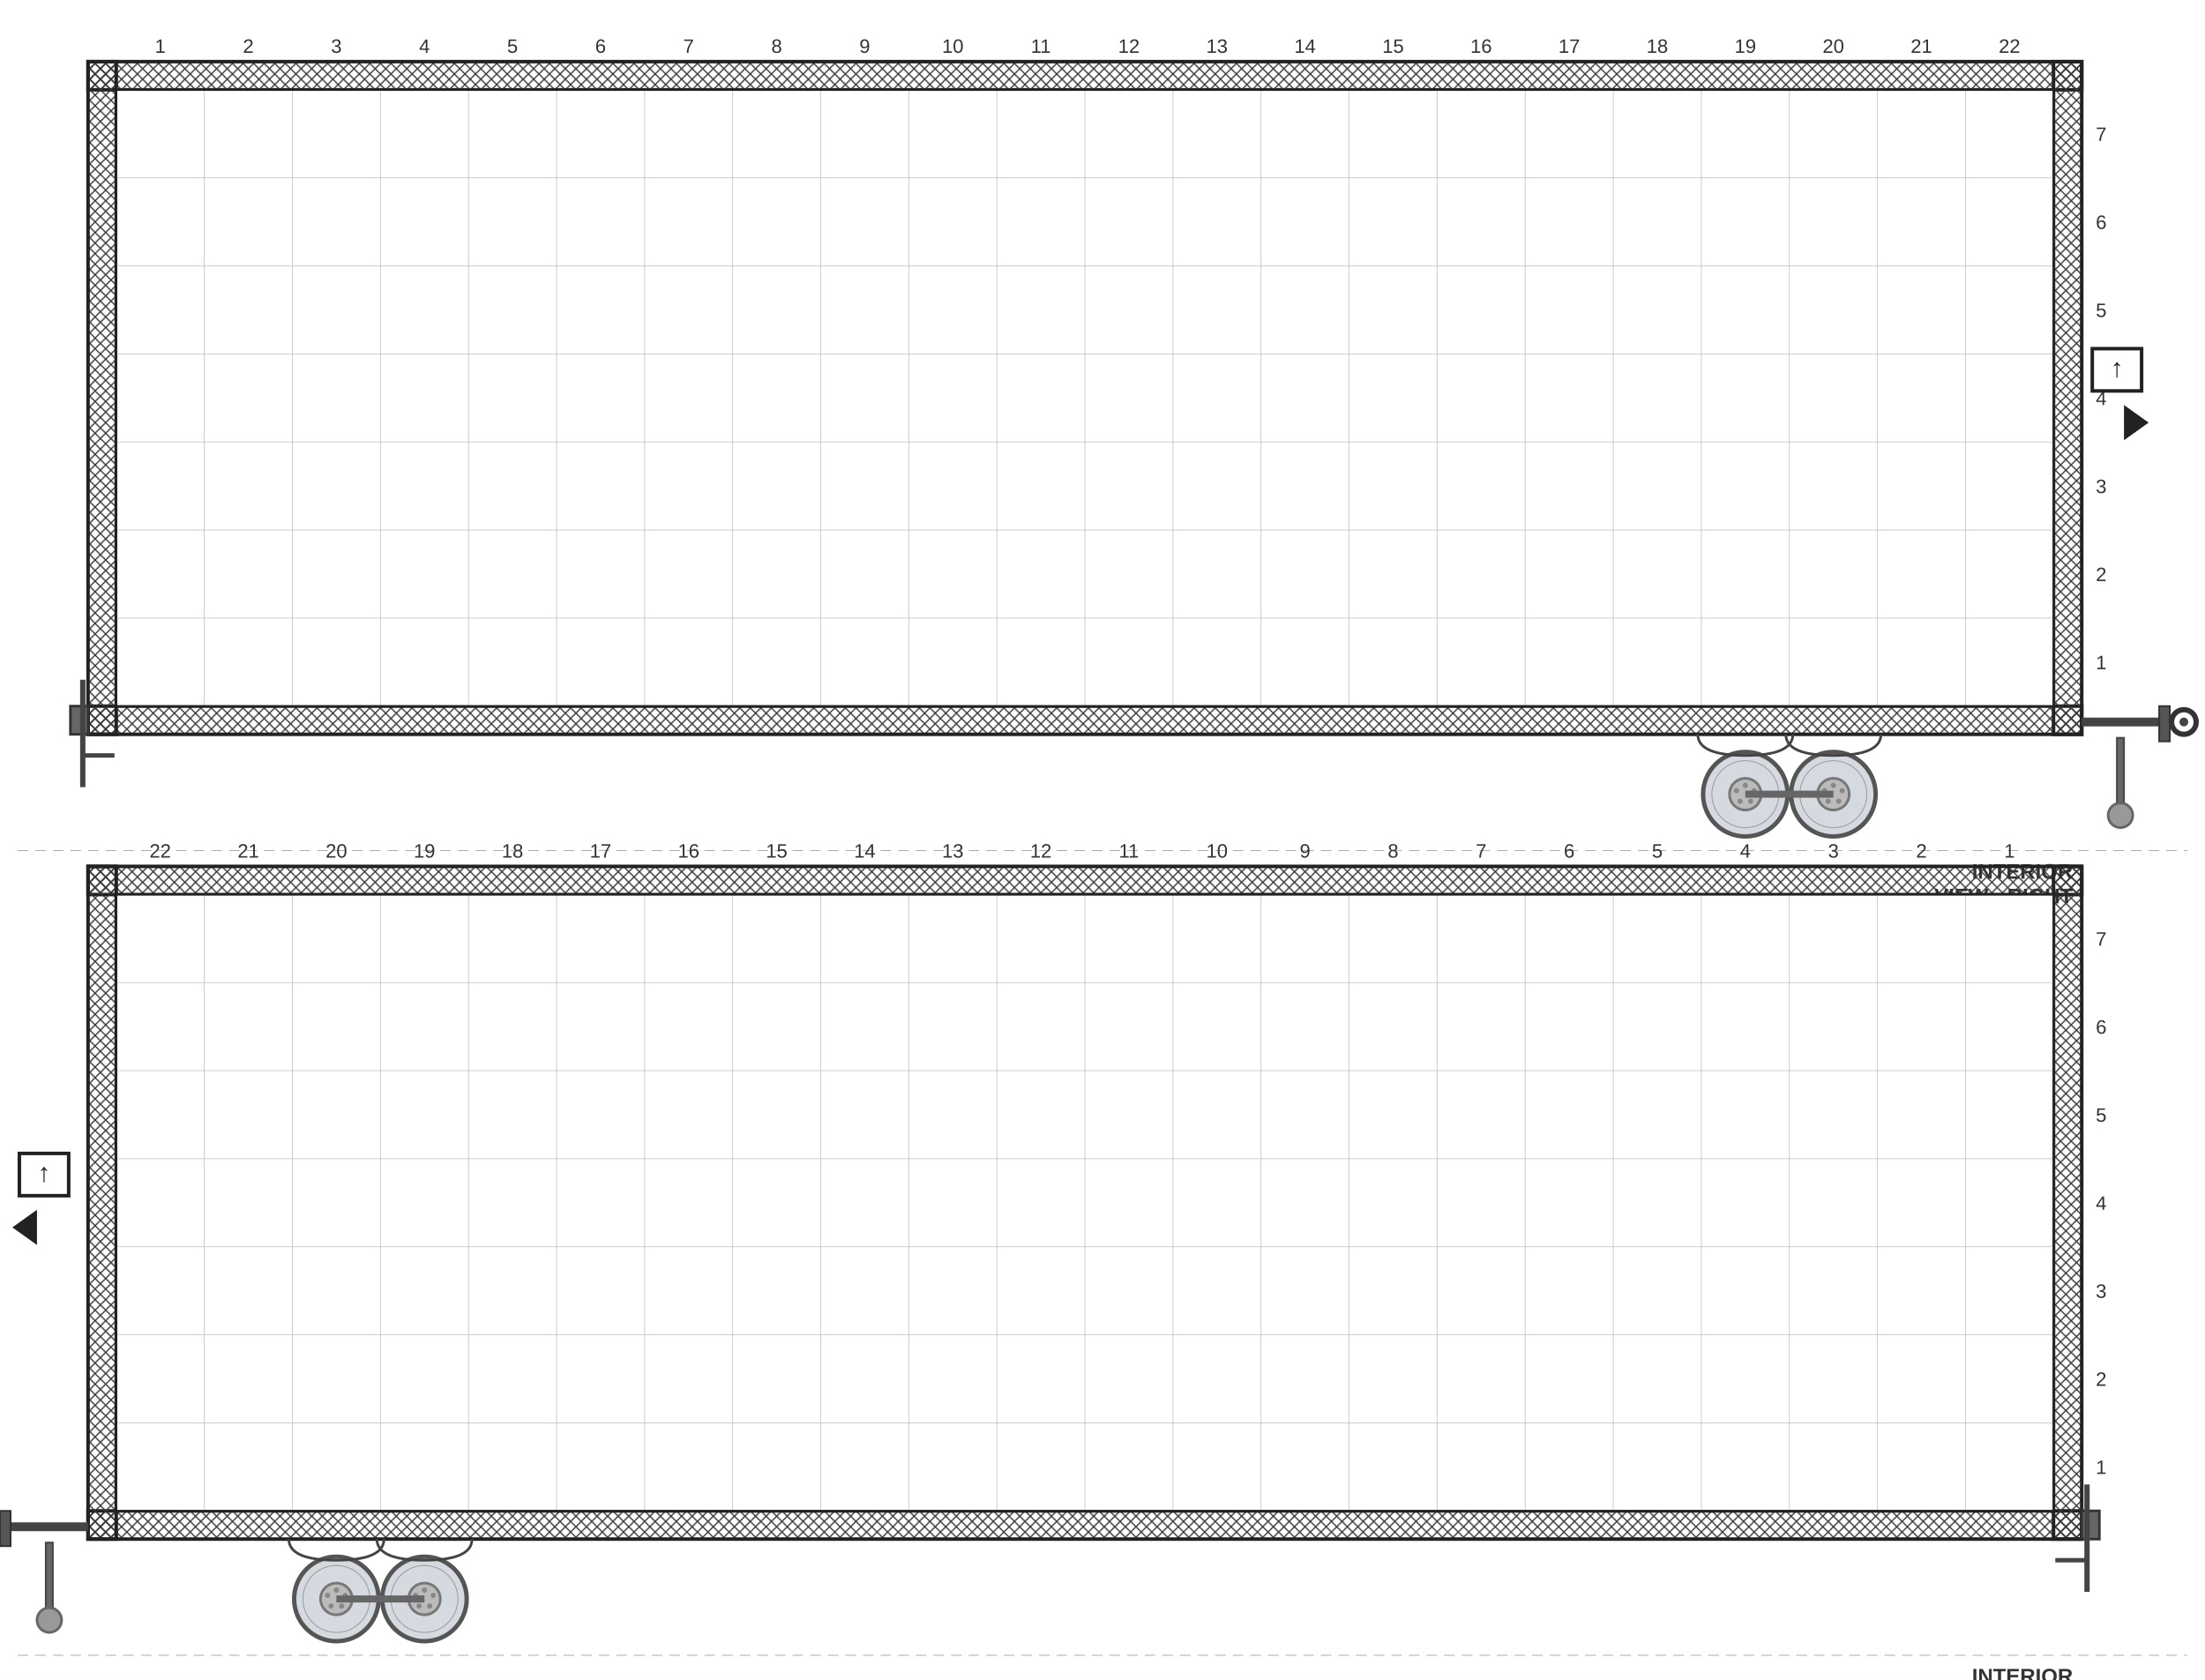
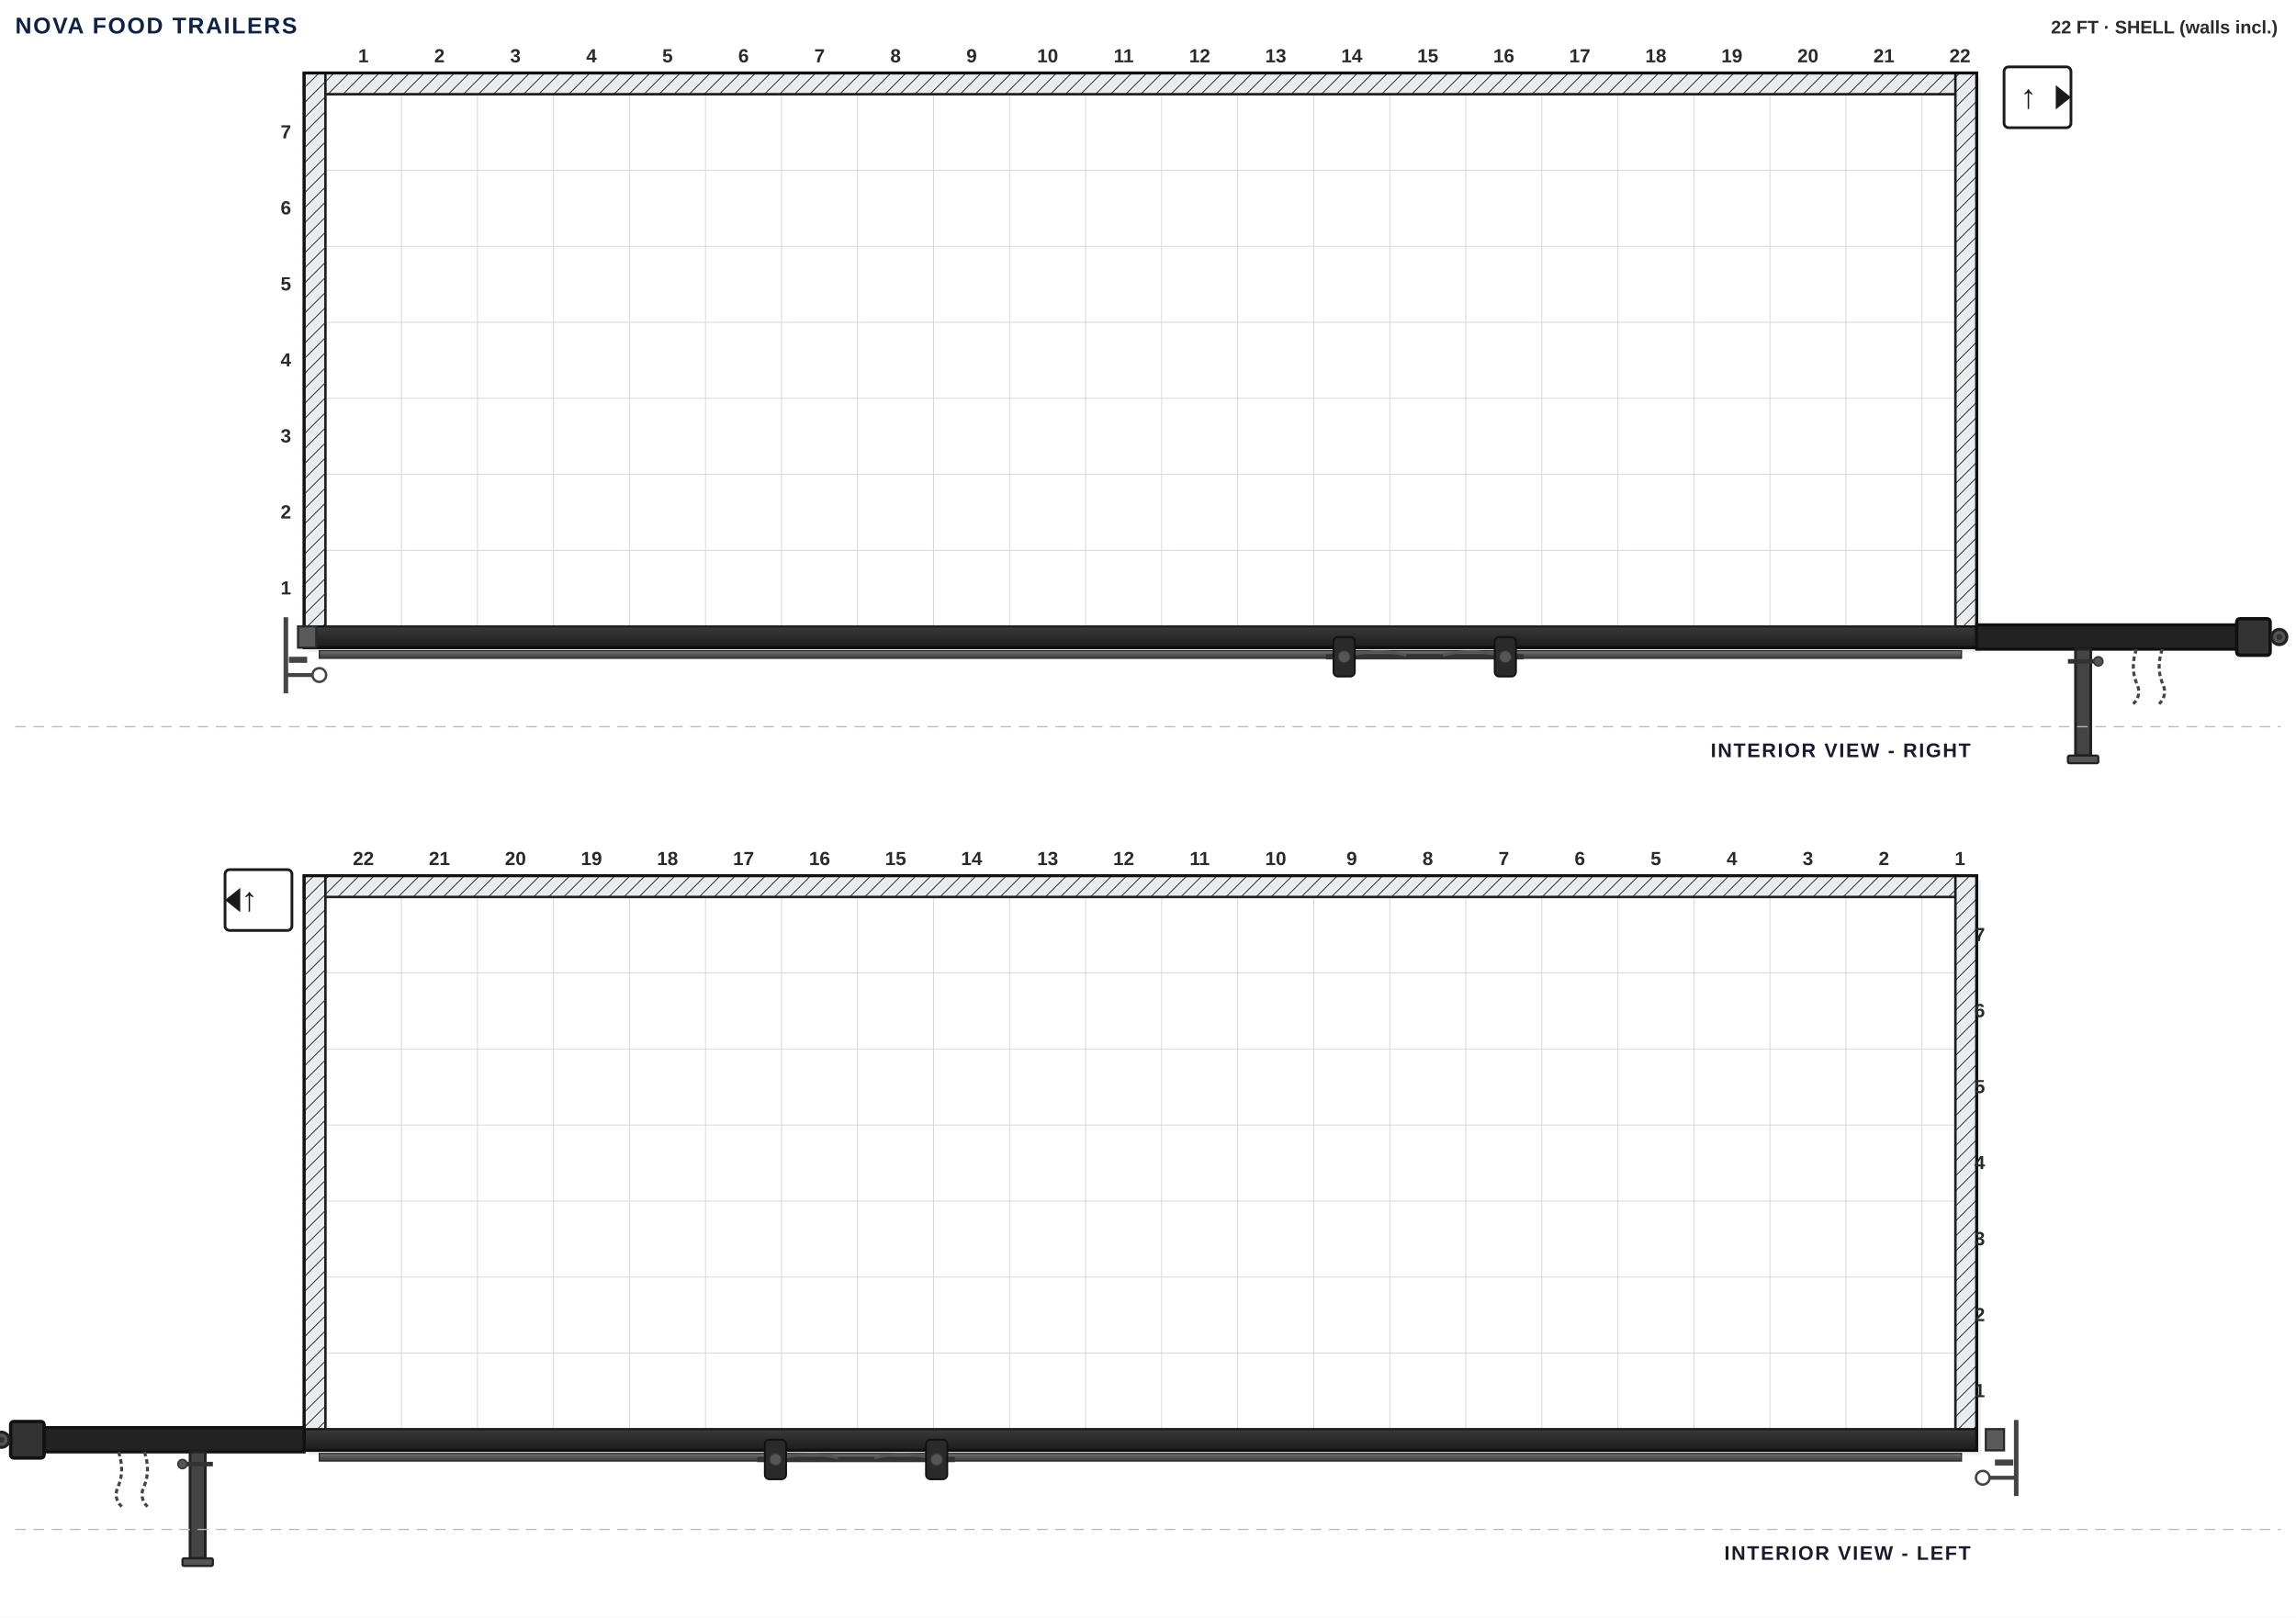
- <svg xmlns="http://www.w3.org/2000/svg" viewBox="0 0 1252 954" width="1252" height="954" font-family="Arial,sans-serif">
+ <svg xmlns="http://www.w3.org/2000/svg" viewBox="0 0 1510 1064" width="1510" height="1064" font-family="Arial, Helvetica, sans-serif">
  <defs>
-     <pattern id="h" width="6" height="6" patternUnits="userSpaceOnUse">
-       <line x1="0" y1="0" x2="6" y2="6" stroke="#333" stroke-width="0.7" />
-       <line x1="6" y1="0" x2="0" y2="6" stroke="#333" stroke-width="0.7" />
+     <pattern id="wall" width="7" height="7" patternUnits="userSpaceOnUse" patternTransform="rotate(45)">
+       <rect width="7" height="7" fill="#e9ecef" />
+       <line x1="0" y1="0" x2="0" y2="7" stroke="#2b2b2b" stroke-width="1.1" />
    </pattern>
+     <linearGradient id="floor" x1="0" y1="0" x2="0" y2="1">
+       <stop offset="0%" stop-color="#3a3a3a" />
+       <stop offset="100%" stop-color="#1c1c1c" />
+     </linearGradient>
+     <linearGradient id="metal" x1="0" y1="0" x2="0" y2="1">
+       <stop offset="0%" stop-color="#777" />
+       <stop offset="50%" stop-color="#555" />
+       <stop offset="100%" stop-color="#3d3d3d" />
+     </linearGradient>
  </defs>
-   <rect width="1252" height="954" fill="white" />
-   <rect x="50" y="35" width="1132" height="16" fill="url(#h)" stroke="#222" stroke-width="2" />
-   <rect x="50" y="401" width="1132" height="16" fill="url(#h)" stroke="#222" stroke-width="2" />
-   <rect x="50" y="35" width="16" height="382" fill="url(#h)" stroke="#222" stroke-width="2" />
-   <rect x="1166" y="35" width="16" height="382" fill="url(#h)" stroke="#222" stroke-width="2" />
-   <rect x="66" y="51" width="1100" height="350" fill="white" />
-   <g stroke="#c0c0c0" stroke-width="0.4">
-     <line x1="116" y1="51" x2="116" y2="401" />
-     <line x1="166" y1="51" x2="166" y2="401" />
-     <line x1="216" y1="51" x2="216" y2="401" />
-     <line x1="266" y1="51" x2="266" y2="401" />
-     <line x1="316" y1="51" x2="316" y2="401" />
-     <line x1="366" y1="51" x2="366" y2="401" />
-     <line x1="416" y1="51" x2="416" y2="401" />
-     <line x1="466" y1="51" x2="466" y2="401" />
-     <line x1="516" y1="51" x2="516" y2="401" />
-     <line x1="566" y1="51" x2="566" y2="401" />
-     <line x1="616" y1="51" x2="616" y2="401" />
-     <line x1="666" y1="51" x2="666" y2="401" />
-     <line x1="716" y1="51" x2="716" y2="401" />
-     <line x1="766" y1="51" x2="766" y2="401" />
-     <line x1="816" y1="51" x2="816" y2="401" />
-     <line x1="866" y1="51" x2="866" y2="401" />
-     <line x1="916" y1="51" x2="916" y2="401" />
-     <line x1="966" y1="51" x2="966" y2="401" />
-     <line x1="1016" y1="51" x2="1016" y2="401" />
-     <line x1="1066" y1="51" x2="1066" y2="401" />
-     <line x1="1116" y1="51" x2="1116" y2="401" />
-     <line x1="66" y1="101" x2="1166" y2="101" />
-     <line x1="66" y1="151" x2="1166" y2="151" />
-     <line x1="66" y1="201" x2="1166" y2="201" />
-     <line x1="66" y1="251" x2="1166" y2="251" />
-     <line x1="66" y1="301" x2="1166" y2="301" />
-     <line x1="66" y1="351" x2="1166" y2="351" />
+   <rect width="1510" height="1064" fill="#ffffff" />
+   <rect x="203" y="51" width="1100" height="378" fill="#000" opacity="0.06" />
+   <rect x="214" y="62" width="1072" height="350" fill="#ffffff" />
+   <g stroke="#d3d8df" stroke-width="0.6">
+     <line x1="264" y1="62" x2="264" y2="412" />
+     <line x1="314" y1="62" x2="314" y2="412" />
+     <line x1="364" y1="62" x2="364" y2="412" />
+     <line x1="414" y1="62" x2="414" y2="412" />
+     <line x1="464" y1="62" x2="464" y2="412" />
+     <line x1="514" y1="62" x2="514" y2="412" />
+     <line x1="564" y1="62" x2="564" y2="412" />
+     <line x1="614" y1="62" x2="614" y2="412" />
+     <line x1="664" y1="62" x2="664" y2="412" />
+     <line x1="714" y1="62" x2="714" y2="412" />
+     <line x1="764" y1="62" x2="764" y2="412" />
+     <line x1="814" y1="62" x2="814" y2="412" />
+     <line x1="864" y1="62" x2="864" y2="412" />
+     <line x1="914" y1="62" x2="914" y2="412" />
+     <line x1="964" y1="62" x2="964" y2="412" />
+     <line x1="1014" y1="62" x2="1014" y2="412" />
+     <line x1="1064" y1="62" x2="1064" y2="412" />
+     <line x1="1114" y1="62" x2="1114" y2="412" />
+     <line x1="1164" y1="62" x2="1164" y2="412" />
+     <line x1="1214" y1="62" x2="1214" y2="412" />
+     <line x1="1264" y1="62" x2="1264" y2="412" />
+     <line x1="214" y1="112" x2="1286" y2="112" />
+     <line x1="214" y1="162" x2="1286" y2="162" />
+     <line x1="214" y1="212" x2="1286" y2="212" />
+     <line x1="214" y1="262" x2="1286" y2="262" />
+     <line x1="214" y1="312" x2="1286" y2="312" />
+     <line x1="214" y1="362" x2="1286" y2="362" />
  </g>
-   <rect x="66" y="51" width="1100" height="350" fill="none" stroke="#222" stroke-width="1.2" />
-   <text x="91" y="30" text-anchor="middle" font-size="11" fill="#333">1</text>
-   <text x="141" y="30" text-anchor="middle" font-size="11" fill="#333">2</text>
-   <text x="191" y="30" text-anchor="middle" font-size="11" fill="#333">3</text>
-   <text x="241" y="30" text-anchor="middle" font-size="11" fill="#333">4</text>
-   <text x="291" y="30" text-anchor="middle" font-size="11" fill="#333">5</text>
-   <text x="341" y="30" text-anchor="middle" font-size="11" fill="#333">6</text>
-   <text x="391" y="30" text-anchor="middle" font-size="11" fill="#333">7</text>
-   <text x="441" y="30" text-anchor="middle" font-size="11" fill="#333">8</text>
-   <text x="491" y="30" text-anchor="middle" font-size="11" fill="#333">9</text>
-   <text x="541" y="30" text-anchor="middle" font-size="11" fill="#333">10</text>
-   <text x="591" y="30" text-anchor="middle" font-size="11" fill="#333">11</text>
-   <text x="641" y="30" text-anchor="middle" font-size="11" fill="#333">12</text>
-   <text x="691" y="30" text-anchor="middle" font-size="11" fill="#333">13</text>
-   <text x="741" y="30" text-anchor="middle" font-size="11" fill="#333">14</text>
-   <text x="791" y="30" text-anchor="middle" font-size="11" fill="#333">15</text>
-   <text x="841" y="30" text-anchor="middle" font-size="11" fill="#333">16</text>
-   <text x="891" y="30" text-anchor="middle" font-size="11" fill="#333">17</text>
-   <text x="941" y="30" text-anchor="middle" font-size="11" fill="#333">18</text>
-   <text x="991" y="30" text-anchor="middle" font-size="11" fill="#333">19</text>
-   <text x="1041" y="30" text-anchor="middle" font-size="11" fill="#333">20</text>
-   <text x="1091" y="30" text-anchor="middle" font-size="11" fill="#333">21</text>
-   <text x="1141" y="30" text-anchor="middle" font-size="11" fill="#333">22</text>
-   <text x="1190" y="80" font-size="11" fill="#333">7</text>
-   <text x="1190" y="130" font-size="11" fill="#333">6</text>
-   <text x="1190" y="180" font-size="11" fill="#333">5</text>
-   <text x="1190" y="230" font-size="11" fill="#333">4</text>
-   <text x="1190" y="280" font-size="11" fill="#333">3</text>
-   <text x="1190" y="330" font-size="11" fill="#333">2</text>
-   <text x="1190" y="380" font-size="11" fill="#333">1</text>
-   <rect x="40" y="401" width="10" height="16" fill="#666" stroke="#333" stroke-width="1.5" />
-   <circle cx="991" cy="451" r="24" fill="#d5d9e0" stroke="#555" stroke-width="2.5" />
-   <circle cx="991" cy="451" r="19" fill="none" stroke="#999" stroke-width="0.5" />
-   <circle cx="991" cy="451" r="9" fill="#bbb" stroke="#777" stroke-width="1.5" />
-   <circle cx="991" cy="446" r="1.5" fill="#888" />
-   <circle cx="996" cy="449" r="1.5" fill="#888" />
-   <circle cx="994" cy="455" r="1.5" fill="#888" />
-   <circle cx="988" cy="455" r="1.5" fill="#888" />
-   <circle cx="986" cy="449" r="1.5" fill="#888" />
-   <path d="M964,417 Q964,429 991,429 Q1018,429 1018,417" fill="none" stroke="#444" stroke-width="1.5" />
-   <circle cx="1041" cy="451" r="24" fill="#d5d9e0" stroke="#555" stroke-width="2.5" />
-   <circle cx="1041" cy="451" r="19" fill="none" stroke="#999" stroke-width="0.5" />
-   <circle cx="1041" cy="451" r="9" fill="#bbb" stroke="#777" stroke-width="1.5" />
-   <circle cx="1041" cy="446" r="1.5" fill="#888" />
-   <circle cx="1046" cy="449" r="1.5" fill="#888" />
-   <circle cx="1044" cy="455" r="1.5" fill="#888" />
-   <circle cx="1038" cy="455" r="1.5" fill="#888" />
-   <circle cx="1036" cy="449" r="1.5" fill="#888" />
-   <path d="M1014,417 Q1014,429 1041,429 Q1068,429 1068,417" fill="none" stroke="#444" stroke-width="1.5" />
-   <line x1="991" y1="451" x2="1041" y2="451" stroke="#666" stroke-width="4" />
-   <line x1="10" y1="483" x2="1242" y2="483" stroke="#aaa" stroke-width="0.5" stroke-dasharray="6,4" />
-   <line x1="1182" y1="410" x2="1232" y2="410" stroke="#444" stroke-width="5" />
-   <rect x="1226" y="401" width="6" height="20" fill="#555" stroke="#333" stroke-width="1" />
-   <circle cx="1240" cy="410" r="7" fill="none" stroke="#333" stroke-width="3" />
-   <circle cx="1240" cy="410" r="2.5" fill="#444" />
-   <rect x="1202" y="419" width="4" height="42" fill="#666" stroke="#444" stroke-width="1" />
-   <circle cx="1204" cy="463" r="7" fill="#999" stroke="#666" stroke-width="1.5" />
-   <line x1="47" y1="386" x2="47" y2="447" stroke="#444" stroke-width="3" />
-   <line x1="47" y1="429" x2="65" y2="429" stroke="#444" stroke-width="2.5" />
-   <text x="1177" y="499" text-anchor="end" font-size="12" font-weight="700" fill="#333">INTERIOR</text>
-   <text x="1177" y="513" text-anchor="end" font-size="12" font-weight="700" fill="#333">VIEW - RIGHT</text>
-   <rect x="50" y="492" width="1132" height="16" fill="url(#h)" stroke="#222" stroke-width="2" />
-   <rect x="50" y="858" width="1132" height="16" fill="url(#h)" stroke="#222" stroke-width="2" />
-   <rect x="50" y="492" width="16" height="382" fill="url(#h)" stroke="#222" stroke-width="2" />
-   <rect x="1166" y="492" width="16" height="382" fill="url(#h)" stroke="#222" stroke-width="2" />
-   <rect x="66" y="508" width="1100" height="350" fill="white" />
-   <g stroke="#c0c0c0" stroke-width="0.4">
-     <line x1="116" y1="508" x2="116" y2="858" />
-     <line x1="166" y1="508" x2="166" y2="858" />
-     <line x1="216" y1="508" x2="216" y2="858" />
-     <line x1="266" y1="508" x2="266" y2="858" />
-     <line x1="316" y1="508" x2="316" y2="858" />
-     <line x1="366" y1="508" x2="366" y2="858" />
-     <line x1="416" y1="508" x2="416" y2="858" />
-     <line x1="466" y1="508" x2="466" y2="858" />
-     <line x1="516" y1="508" x2="516" y2="858" />
-     <line x1="566" y1="508" x2="566" y2="858" />
-     <line x1="616" y1="508" x2="616" y2="858" />
-     <line x1="666" y1="508" x2="666" y2="858" />
-     <line x1="716" y1="508" x2="716" y2="858" />
-     <line x1="766" y1="508" x2="766" y2="858" />
-     <line x1="816" y1="508" x2="816" y2="858" />
-     <line x1="866" y1="508" x2="866" y2="858" />
-     <line x1="916" y1="508" x2="916" y2="858" />
-     <line x1="966" y1="508" x2="966" y2="858" />
-     <line x1="1016" y1="508" x2="1016" y2="858" />
-     <line x1="1066" y1="508" x2="1066" y2="858" />
-     <line x1="1116" y1="508" x2="1116" y2="858" />
-     <line x1="66" y1="558" x2="1166" y2="558" />
-     <line x1="66" y1="608" x2="1166" y2="608" />
-     <line x1="66" y1="658" x2="1166" y2="658" />
-     <line x1="66" y1="708" x2="1166" y2="708" />
-     <line x1="66" y1="758" x2="1166" y2="758" />
-     <line x1="66" y1="808" x2="1166" y2="808" />
+   <rect x="200" y="48" width="1100" height="14" fill="url(#wall)" stroke="#1a1a1a" stroke-width="1.6" />
+   <rect x="200" y="48" width="14" height="378" fill="url(#wall)" stroke="#1a1a1a" stroke-width="1.6" />
+   <rect x="1286" y="48" width="14" height="378" fill="url(#wall)" stroke="#1a1a1a" stroke-width="1.6" />
+   <rect x="200" y="412" width="1100" height="14" fill="url(#floor)" stroke="#111" stroke-width="1.4" />
+   <rect x="200" y="48" width="1100" height="378" fill="none" stroke="#111" stroke-width="2" />
+   <rect x="214" y="62" width="1072" height="350" fill="none" stroke="#222" stroke-width="1.1" />
+   <text x="239.0" y="41" text-anchor="middle" font-size="12.5" font-weight="600" fill="#2a2a2a">1</text>
+   <text x="289.0" y="41" text-anchor="middle" font-size="12.5" font-weight="600" fill="#2a2a2a">2</text>
+   <text x="339.0" y="41" text-anchor="middle" font-size="12.5" font-weight="600" fill="#2a2a2a">3</text>
+   <text x="389.0" y="41" text-anchor="middle" font-size="12.5" font-weight="600" fill="#2a2a2a">4</text>
+   <text x="439.0" y="41" text-anchor="middle" font-size="12.5" font-weight="600" fill="#2a2a2a">5</text>
+   <text x="489.0" y="41" text-anchor="middle" font-size="12.5" font-weight="600" fill="#2a2a2a">6</text>
+   <text x="539.0" y="41" text-anchor="middle" font-size="12.5" font-weight="600" fill="#2a2a2a">7</text>
+   <text x="589.0" y="41" text-anchor="middle" font-size="12.5" font-weight="600" fill="#2a2a2a">8</text>
+   <text x="639.0" y="41" text-anchor="middle" font-size="12.5" font-weight="600" fill="#2a2a2a">9</text>
+   <text x="689.0" y="41" text-anchor="middle" font-size="12.5" font-weight="600" fill="#2a2a2a">10</text>
+   <text x="739.0" y="41" text-anchor="middle" font-size="12.5" font-weight="600" fill="#2a2a2a">11</text>
+   <text x="789.0" y="41" text-anchor="middle" font-size="12.5" font-weight="600" fill="#2a2a2a">12</text>
+   <text x="839.0" y="41" text-anchor="middle" font-size="12.5" font-weight="600" fill="#2a2a2a">13</text>
+   <text x="889.0" y="41" text-anchor="middle" font-size="12.5" font-weight="600" fill="#2a2a2a">14</text>
+   <text x="939.0" y="41" text-anchor="middle" font-size="12.5" font-weight="600" fill="#2a2a2a">15</text>
+   <text x="989.0" y="41" text-anchor="middle" font-size="12.5" font-weight="600" fill="#2a2a2a">16</text>
+   <text x="1039.0" y="41" text-anchor="middle" font-size="12.5" font-weight="600" fill="#2a2a2a">17</text>
+   <text x="1089.0" y="41" text-anchor="middle" font-size="12.5" font-weight="600" fill="#2a2a2a">18</text>
+   <text x="1139.0" y="41" text-anchor="middle" font-size="12.5" font-weight="600" fill="#2a2a2a">19</text>
+   <text x="1189.0" y="41" text-anchor="middle" font-size="12.5" font-weight="600" fill="#2a2a2a">20</text>
+   <text x="1239.0" y="41" text-anchor="middle" font-size="12.5" font-weight="600" fill="#2a2a2a">21</text>
+   <text x="1289.0" y="41" text-anchor="middle" font-size="12.5" font-weight="600" fill="#2a2a2a">22</text>
+   <text x="188" y="91.0" text-anchor="middle" font-size="12.5" font-weight="600" fill="#2a2a2a">7</text>
+   <text x="188" y="141.0" text-anchor="middle" font-size="12.5" font-weight="600" fill="#2a2a2a">6</text>
+   <text x="188" y="191.0" text-anchor="middle" font-size="12.5" font-weight="600" fill="#2a2a2a">5</text>
+   <text x="188" y="241.0" text-anchor="middle" font-size="12.5" font-weight="600" fill="#2a2a2a">4</text>
+   <text x="188" y="291.0" text-anchor="middle" font-size="12.5" font-weight="600" fill="#2a2a2a">3</text>
+   <text x="188" y="341.0" text-anchor="middle" font-size="12.5" font-weight="600" fill="#2a2a2a">2</text>
+   <text x="188" y="391.0" text-anchor="middle" font-size="12.5" font-weight="600" fill="#2a2a2a">1</text>
+   <rect x="196" y="412" width="12" height="14" fill="#5a5a5a" stroke="#2a2a2a" stroke-width="1.4" />
+   <line x1="188" y1="406" x2="188" y2="456" stroke="#444" stroke-width="3" />
+   <line x1="188" y1="444" x2="206" y2="444" stroke="#444" stroke-width="2.6" />
+   <line x1="190" y1="434" x2="202" y2="434" stroke="#444" stroke-width="4" />
+   <circle cx="210" cy="444" r="4.5" fill="none" stroke="#444" stroke-width="1.6" />
+   <rect x="210" y="428" width="1080" height="5" fill="url(#metal)" stroke="#2a2a2a" stroke-width="0.8" />
+   <line x1="872" y1="432" x2="1002" y2="432" stroke="#333" stroke-width="3.5" />
+   <path d="M889,431 Q907,426 925,431" fill="none" stroke="#555" stroke-width="1.8" />
+   <path d="M949,431 Q967,426 985,431" fill="none" stroke="#555" stroke-width="1.8" />
+   <rect x="877" y="419" width="14" height="26" rx="3" fill="#2a2a2a" stroke="#111" stroke-width="1.2" />
+   <circle cx="884" cy="432" r="4" fill="#555" stroke="#333" stroke-width="0.8" />
+   <rect x="983" y="419" width="14" height="26" rx="3" fill="#2a2a2a" stroke="#111" stroke-width="1.2" />
+   <circle cx="990" cy="432" r="4" fill="#555" stroke="#333" stroke-width="0.8" />
+   <rect x="1300" y="411" width="175" height="16" fill="#222" stroke="#111" stroke-width="2" />
+   <rect x="1471" y="407" width="22" height="24" rx="2" fill="#333" stroke="#111" stroke-width="2.2" />
+   <circle cx="1499" cy="419" r="5" fill="#555" stroke="#222" stroke-width="2" />
+   <circle cx="1499" cy="419" r="2" fill="#333" />
+   <rect x="1365" y="427" width="10" height="70" fill="#444" stroke="#222" stroke-width="1.8" />
+   <rect x="1360" y="497" width="20" height="5" rx="1" fill="#555" stroke="#222" stroke-width="1.4" />
+   <line x1="1360" y1="435" x2="1380" y2="435" stroke="#333" stroke-width="3" />
+   <circle cx="1380" cy="435" r="3" fill="#555" stroke="#333" stroke-width="1" />
+   <path d="M1405,427 q-4,12 0,22 q4,8 -2,14" fill="none" stroke="#444" stroke-width="2" stroke-dasharray="3,2" />
+   <path d="M1422,427 q-4,12 0,22 q4,8 -2,14" fill="none" stroke="#444" stroke-width="2" stroke-dasharray="3,2" />
+   <line x1="10" y1="478" x2="1500" y2="478" stroke="#b4bac1" stroke-width="0.8" stroke-dasharray="7,5" />
+   <text x="1296" y="498" text-anchor="end" font-size="13" font-weight="700" fill="#1a1a2e" letter-spacing="1">INTERIOR VIEW - RIGHT</text>
+   <rect x="1318" y="44" width="44" height="40" rx="3" fill="#fff" stroke="#1a1a1a" stroke-width="1.8" />
+   <text x="1334" y="71" text-anchor="middle" font-size="22" fill="#1a1a1a">↑</text>
+   <polygon points="1352,56 1362,64 1352,72" fill="#1a1a1a" />
+   <rect x="203" y="579" width="1100" height="378" fill="#000" opacity="0.06" />
+   <rect x="214" y="590" width="1072" height="350" fill="#ffffff" />
+   <g stroke="#d3d8df" stroke-width="0.6">
+     <line x1="264" y1="590" x2="264" y2="940" />
+     <line x1="314" y1="590" x2="314" y2="940" />
+     <line x1="364" y1="590" x2="364" y2="940" />
+     <line x1="414" y1="590" x2="414" y2="940" />
+     <line x1="464" y1="590" x2="464" y2="940" />
+     <line x1="514" y1="590" x2="514" y2="940" />
+     <line x1="564" y1="590" x2="564" y2="940" />
+     <line x1="614" y1="590" x2="614" y2="940" />
+     <line x1="664" y1="590" x2="664" y2="940" />
+     <line x1="714" y1="590" x2="714" y2="940" />
+     <line x1="764" y1="590" x2="764" y2="940" />
+     <line x1="814" y1="590" x2="814" y2="940" />
+     <line x1="864" y1="590" x2="864" y2="940" />
+     <line x1="914" y1="590" x2="914" y2="940" />
+     <line x1="964" y1="590" x2="964" y2="940" />
+     <line x1="1014" y1="590" x2="1014" y2="940" />
+     <line x1="1064" y1="590" x2="1064" y2="940" />
+     <line x1="1114" y1="590" x2="1114" y2="940" />
+     <line x1="1164" y1="590" x2="1164" y2="940" />
+     <line x1="1214" y1="590" x2="1214" y2="940" />
+     <line x1="1264" y1="590" x2="1264" y2="940" />
+     <line x1="214" y1="640" x2="1286" y2="640" />
+     <line x1="214" y1="690" x2="1286" y2="690" />
+     <line x1="214" y1="740" x2="1286" y2="740" />
+     <line x1="214" y1="790" x2="1286" y2="790" />
+     <line x1="214" y1="840" x2="1286" y2="840" />
+     <line x1="214" y1="890" x2="1286" y2="890" />
  </g>
-   <rect x="66" y="508" width="1100" height="350" fill="none" stroke="#222" stroke-width="1.2" />
-   <text x="91" y="487" text-anchor="middle" font-size="11" fill="#333">22</text>
-   <text x="141" y="487" text-anchor="middle" font-size="11" fill="#333">21</text>
-   <text x="191" y="487" text-anchor="middle" font-size="11" fill="#333">20</text>
-   <text x="241" y="487" text-anchor="middle" font-size="11" fill="#333">19</text>
-   <text x="291" y="487" text-anchor="middle" font-size="11" fill="#333">18</text>
-   <text x="341" y="487" text-anchor="middle" font-size="11" fill="#333">17</text>
-   <text x="391" y="487" text-anchor="middle" font-size="11" fill="#333">16</text>
-   <text x="441" y="487" text-anchor="middle" font-size="11" fill="#333">15</text>
-   <text x="491" y="487" text-anchor="middle" font-size="11" fill="#333">14</text>
-   <text x="541" y="487" text-anchor="middle" font-size="11" fill="#333">13</text>
-   <text x="591" y="487" text-anchor="middle" font-size="11" fill="#333">12</text>
-   <text x="641" y="487" text-anchor="middle" font-size="11" fill="#333">11</text>
-   <text x="691" y="487" text-anchor="middle" font-size="11" fill="#333">10</text>
-   <text x="741" y="487" text-anchor="middle" font-size="11" fill="#333">9</text>
-   <text x="791" y="487" text-anchor="middle" font-size="11" fill="#333">8</text>
-   <text x="841" y="487" text-anchor="middle" font-size="11" fill="#333">7</text>
-   <text x="891" y="487" text-anchor="middle" font-size="11" fill="#333">6</text>
-   <text x="941" y="487" text-anchor="middle" font-size="11" fill="#333">5</text>
-   <text x="991" y="487" text-anchor="middle" font-size="11" fill="#333">4</text>
-   <text x="1041" y="487" text-anchor="middle" font-size="11" fill="#333">3</text>
-   <text x="1091" y="487" text-anchor="middle" font-size="11" fill="#333">2</text>
-   <text x="1141" y="487" text-anchor="middle" font-size="11" fill="#333">1</text>
-   <text x="1190" y="537" font-size="11" fill="#333">7</text>
-   <text x="1190" y="587" font-size="11" fill="#333">6</text>
-   <text x="1190" y="637" font-size="11" fill="#333">5</text>
-   <text x="1190" y="687" font-size="11" fill="#333">4</text>
-   <text x="1190" y="737" font-size="11" fill="#333">3</text>
-   <text x="1190" y="787" font-size="11" fill="#333">2</text>
-   <text x="1190" y="837" font-size="11" fill="#333">1</text>
-   <rect x="1182" y="858" width="10" height="16" fill="#666" stroke="#333" stroke-width="1.5" />
-   <circle cx="191" cy="908" r="24" fill="#d5d9e0" stroke="#555" stroke-width="2.5" />
-   <circle cx="191" cy="908" r="19" fill="none" stroke="#999" stroke-width="0.5" />
-   <circle cx="191" cy="908" r="9" fill="#bbb" stroke="#777" stroke-width="1.5" />
-   <circle cx="191" cy="903" r="1.5" fill="#888" />
-   <circle cx="196" cy="906" r="1.5" fill="#888" />
-   <circle cx="194" cy="912" r="1.5" fill="#888" />
-   <circle cx="188" cy="912" r="1.5" fill="#888" />
-   <circle cx="186" cy="906" r="1.5" fill="#888" />
-   <path d="M164,874 Q164,886 191,886 Q218,886 218,874" fill="none" stroke="#444" stroke-width="1.5" />
-   <circle cx="241" cy="908" r="24" fill="#d5d9e0" stroke="#555" stroke-width="2.5" />
-   <circle cx="241" cy="908" r="19" fill="none" stroke="#999" stroke-width="0.5" />
-   <circle cx="241" cy="908" r="9" fill="#bbb" stroke="#777" stroke-width="1.5" />
-   <circle cx="241" cy="903" r="1.5" fill="#888" />
-   <circle cx="246" cy="906" r="1.5" fill="#888" />
-   <circle cx="244" cy="912" r="1.5" fill="#888" />
-   <circle cx="238" cy="912" r="1.5" fill="#888" />
-   <circle cx="236" cy="906" r="1.5" fill="#888" />
-   <path d="M214,874 Q214,886 241,886 Q268,886 268,874" fill="none" stroke="#444" stroke-width="1.5" />
-   <line x1="191" y1="908" x2="241" y2="908" stroke="#666" stroke-width="4" />
-   <line x1="10" y1="940" x2="1242" y2="940" stroke="#aaa" stroke-width="0.5" stroke-dasharray="6,4" />
-   <line x1="0" y1="867" x2="50" y2="867" stroke="#444" stroke-width="5" />
-   <rect x="0" y="858" width="6" height="20" fill="#555" stroke="#333" stroke-width="1" />
-   <circle cx="-8" cy="867" r="7" fill="none" stroke="#333" stroke-width="3" />
-   <circle cx="-8" cy="867" r="2.5" fill="#444" />
-   <rect x="26" y="876" width="4" height="42" fill="#666" stroke="#444" stroke-width="1" />
-   <circle cx="28" cy="920" r="7" fill="#999" stroke="#666" stroke-width="1.5" />
-   <line x1="1185" y1="843" x2="1185" y2="904" stroke="#444" stroke-width="3" />
-   <line x1="1167" y1="886" x2="1185" y2="886" stroke="#444" stroke-width="2.5" />
-   <text x="1177" y="956" text-anchor="end" font-size="12" font-weight="700" fill="#333">INTERIOR</text>
-   <text x="1177" y="970" text-anchor="end" font-size="12" font-weight="700" fill="#333">VIEW - LEFT</text>
-   <rect x="1188" y="198" width="28" height="24" fill="white" stroke="#222" stroke-width="2" />
-   <text x="1202" y="214" text-anchor="middle" font-size="15" font-weight="700" fill="#222">↑</text>
-   <polygon points="1206,230 1220,240 1206,250" fill="#222" />
-   <rect x="11" y="655" width="28" height="24" fill="white" stroke="#222" stroke-width="2" />
-   <text x="25" y="671" text-anchor="middle" font-size="15" font-weight="700" fill="#222">↑</text>
-   <polygon points="21,687 7,697 21,707" fill="#222" />
+   <rect x="200" y="576" width="1100" height="14" fill="url(#wall)" stroke="#1a1a1a" stroke-width="1.6" />
+   <rect x="200" y="576" width="14" height="378" fill="url(#wall)" stroke="#1a1a1a" stroke-width="1.6" />
+   <rect x="1286" y="576" width="14" height="378" fill="url(#wall)" stroke="#1a1a1a" stroke-width="1.6" />
+   <rect x="200" y="940" width="1100" height="14" fill="url(#floor)" stroke="#111" stroke-width="1.4" />
+   <rect x="200" y="576" width="1100" height="378" fill="none" stroke="#111" stroke-width="2" />
+   <rect x="214" y="590" width="1072" height="350" fill="none" stroke="#222" stroke-width="1.1" />
+   <text x="239.0" y="569" text-anchor="middle" font-size="12.5" font-weight="600" fill="#2a2a2a">22</text>
+   <text x="289.0" y="569" text-anchor="middle" font-size="12.5" font-weight="600" fill="#2a2a2a">21</text>
+   <text x="339.0" y="569" text-anchor="middle" font-size="12.5" font-weight="600" fill="#2a2a2a">20</text>
+   <text x="389.0" y="569" text-anchor="middle" font-size="12.5" font-weight="600" fill="#2a2a2a">19</text>
+   <text x="439.0" y="569" text-anchor="middle" font-size="12.5" font-weight="600" fill="#2a2a2a">18</text>
+   <text x="489.0" y="569" text-anchor="middle" font-size="12.5" font-weight="600" fill="#2a2a2a">17</text>
+   <text x="539.0" y="569" text-anchor="middle" font-size="12.5" font-weight="600" fill="#2a2a2a">16</text>
+   <text x="589.0" y="569" text-anchor="middle" font-size="12.5" font-weight="600" fill="#2a2a2a">15</text>
+   <text x="639.0" y="569" text-anchor="middle" font-size="12.5" font-weight="600" fill="#2a2a2a">14</text>
+   <text x="689.0" y="569" text-anchor="middle" font-size="12.5" font-weight="600" fill="#2a2a2a">13</text>
+   <text x="739.0" y="569" text-anchor="middle" font-size="12.5" font-weight="600" fill="#2a2a2a">12</text>
+   <text x="789.0" y="569" text-anchor="middle" font-size="12.5" font-weight="600" fill="#2a2a2a">11</text>
+   <text x="839.0" y="569" text-anchor="middle" font-size="12.5" font-weight="600" fill="#2a2a2a">10</text>
+   <text x="889.0" y="569" text-anchor="middle" font-size="12.5" font-weight="600" fill="#2a2a2a">9</text>
+   <text x="939.0" y="569" text-anchor="middle" font-size="12.5" font-weight="600" fill="#2a2a2a">8</text>
+   <text x="989.0" y="569" text-anchor="middle" font-size="12.5" font-weight="600" fill="#2a2a2a">7</text>
+   <text x="1039.0" y="569" text-anchor="middle" font-size="12.5" font-weight="600" fill="#2a2a2a">6</text>
+   <text x="1089.0" y="569" text-anchor="middle" font-size="12.5" font-weight="600" fill="#2a2a2a">5</text>
+   <text x="1139.0" y="569" text-anchor="middle" font-size="12.5" font-weight="600" fill="#2a2a2a">4</text>
+   <text x="1189.0" y="569" text-anchor="middle" font-size="12.5" font-weight="600" fill="#2a2a2a">3</text>
+   <text x="1239.0" y="569" text-anchor="middle" font-size="12.5" font-weight="600" fill="#2a2a2a">2</text>
+   <text x="1289.0" y="569" text-anchor="middle" font-size="12.5" font-weight="600" fill="#2a2a2a">1</text>
+   <text x="1302" y="619.0" text-anchor="middle" font-size="12.5" font-weight="600" fill="#2a2a2a">7</text>
+   <text x="1302" y="669.0" text-anchor="middle" font-size="12.5" font-weight="600" fill="#2a2a2a">6</text>
+   <text x="1302" y="719.0" text-anchor="middle" font-size="12.5" font-weight="600" fill="#2a2a2a">5</text>
+   <text x="1302" y="769.0" text-anchor="middle" font-size="12.5" font-weight="600" fill="#2a2a2a">4</text>
+   <text x="1302" y="819.0" text-anchor="middle" font-size="12.5" font-weight="600" fill="#2a2a2a">3</text>
+   <text x="1302" y="869.0" text-anchor="middle" font-size="12.5" font-weight="600" fill="#2a2a2a">2</text>
+   <text x="1302" y="919.0" text-anchor="middle" font-size="12.5" font-weight="600" fill="#2a2a2a">1</text>
+   <rect x="1306" y="940" width="12" height="14" fill="#5a5a5a" stroke="#2a2a2a" stroke-width="1.4" />
+   <line x1="1326" y1="934" x2="1326" y2="984" stroke="#444" stroke-width="3" />
+   <line x1="1308" y1="972" x2="1326" y2="972" stroke="#444" stroke-width="2.6" />
+   <line x1="1312" y1="962" x2="1324" y2="962" stroke="#444" stroke-width="4" />
+   <circle cx="1304" cy="972" r="4.5" fill="none" stroke="#444" stroke-width="1.6" />
+   <rect x="210" y="956" width="1080" height="5" fill="url(#metal)" stroke="#2a2a2a" stroke-width="0.8" />
+   <line x1="498" y1="960" x2="628" y2="960" stroke="#333" stroke-width="3.5" />
+   <path d="M515,959 Q533,954 551,959" fill="none" stroke="#555" stroke-width="1.8" />
+   <path d="M575,959 Q593,954 611,959" fill="none" stroke="#555" stroke-width="1.8" />
+   <rect x="503" y="947" width="14" height="26" rx="3" fill="#2a2a2a" stroke="#111" stroke-width="1.2" />
+   <circle cx="510" cy="960" r="4" fill="#555" stroke="#333" stroke-width="0.8" />
+   <rect x="609" y="947" width="14" height="26" rx="3" fill="#2a2a2a" stroke="#111" stroke-width="1.2" />
+   <circle cx="616" cy="960" r="4" fill="#555" stroke="#333" stroke-width="0.8" />
+   <rect x="25" y="939" width="175" height="16" fill="#222" stroke="#111" stroke-width="2" />
+   <rect x="7" y="935" width="22" height="24" rx="2" fill="#333" stroke="#111" stroke-width="2.2" />
+   <circle cx="1" cy="947" r="5" fill="#555" stroke="#222" stroke-width="2" />
+   <circle cx="1" cy="947" r="2" fill="#333" />
+   <rect x="125" y="955" width="10" height="70" fill="#444" stroke="#222" stroke-width="1.8" />
+   <rect x="120" y="1025" width="20" height="5" rx="1" fill="#555" stroke="#222" stroke-width="1.4" />
+   <line x1="120" y1="963" x2="140" y2="963" stroke="#333" stroke-width="3" />
+   <circle cx="120" cy="963" r="3" fill="#555" stroke="#333" stroke-width="1" />
+   <path d="M95,955 q4,12 0,22 q-4,8 2,14" fill="none" stroke="#444" stroke-width="2" stroke-dasharray="3,2" />
+   <path d="M78,955 q4,12 0,22 q-4,8 2,14" fill="none" stroke="#444" stroke-width="2" stroke-dasharray="3,2" />
+   <line x1="10" y1="1006" x2="1500" y2="1006" stroke="#b4bac1" stroke-width="0.8" stroke-dasharray="7,5" />
+   <text x="1296" y="1026" text-anchor="end" font-size="13" font-weight="700" fill="#1a1a2e" letter-spacing="1">INTERIOR VIEW - LEFT</text>
+   <rect x="148" y="572" width="44" height="40" rx="3" fill="#fff" stroke="#1a1a1a" stroke-width="1.8" />
+   <text x="164" y="599" text-anchor="middle" font-size="22" fill="#1a1a1a">↑</text>
+   <polygon points="158,584 148,592 158,600" fill="#1a1a1a" />
+   <text x="10" y="22" font-size="15" font-weight="800" fill="#0D2244" letter-spacing="1">NOVA FOOD TRAILERS</text>
+   <text x="1498" y="22" text-anchor="end" font-size="12" font-weight="700" fill="#2a2a2a">22 FT · SHELL (walls incl.)</text>
</svg>
